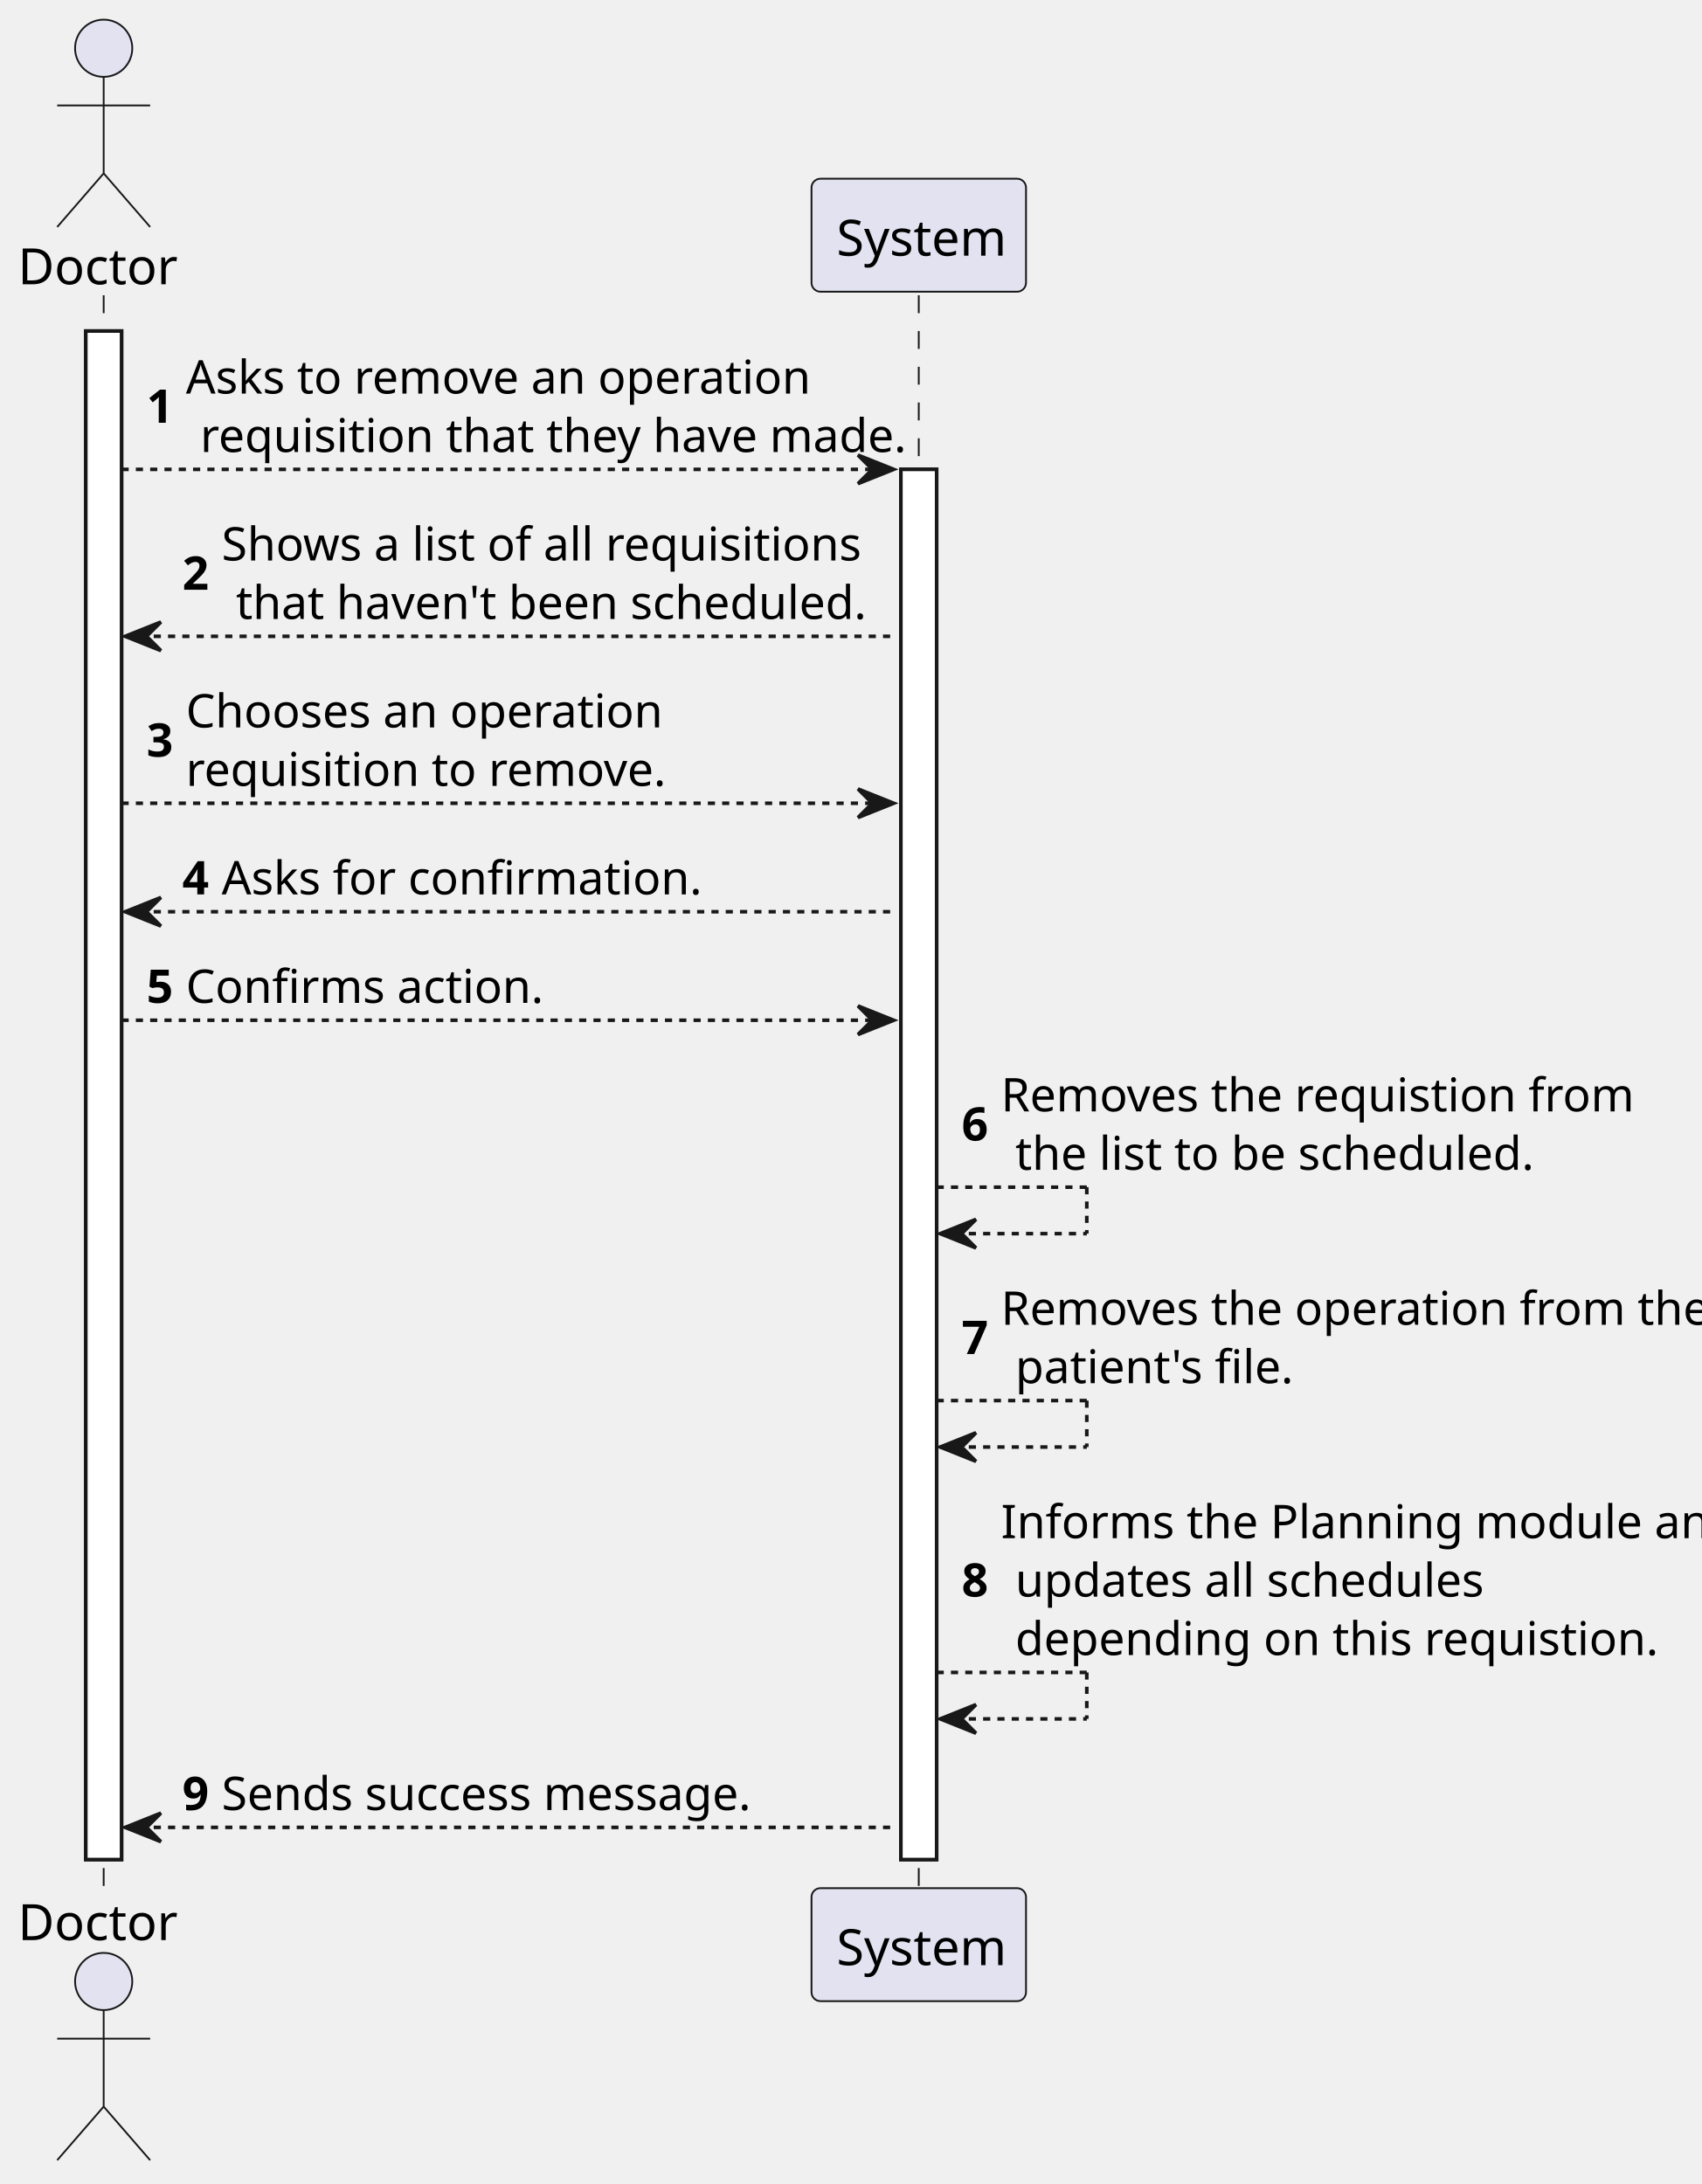
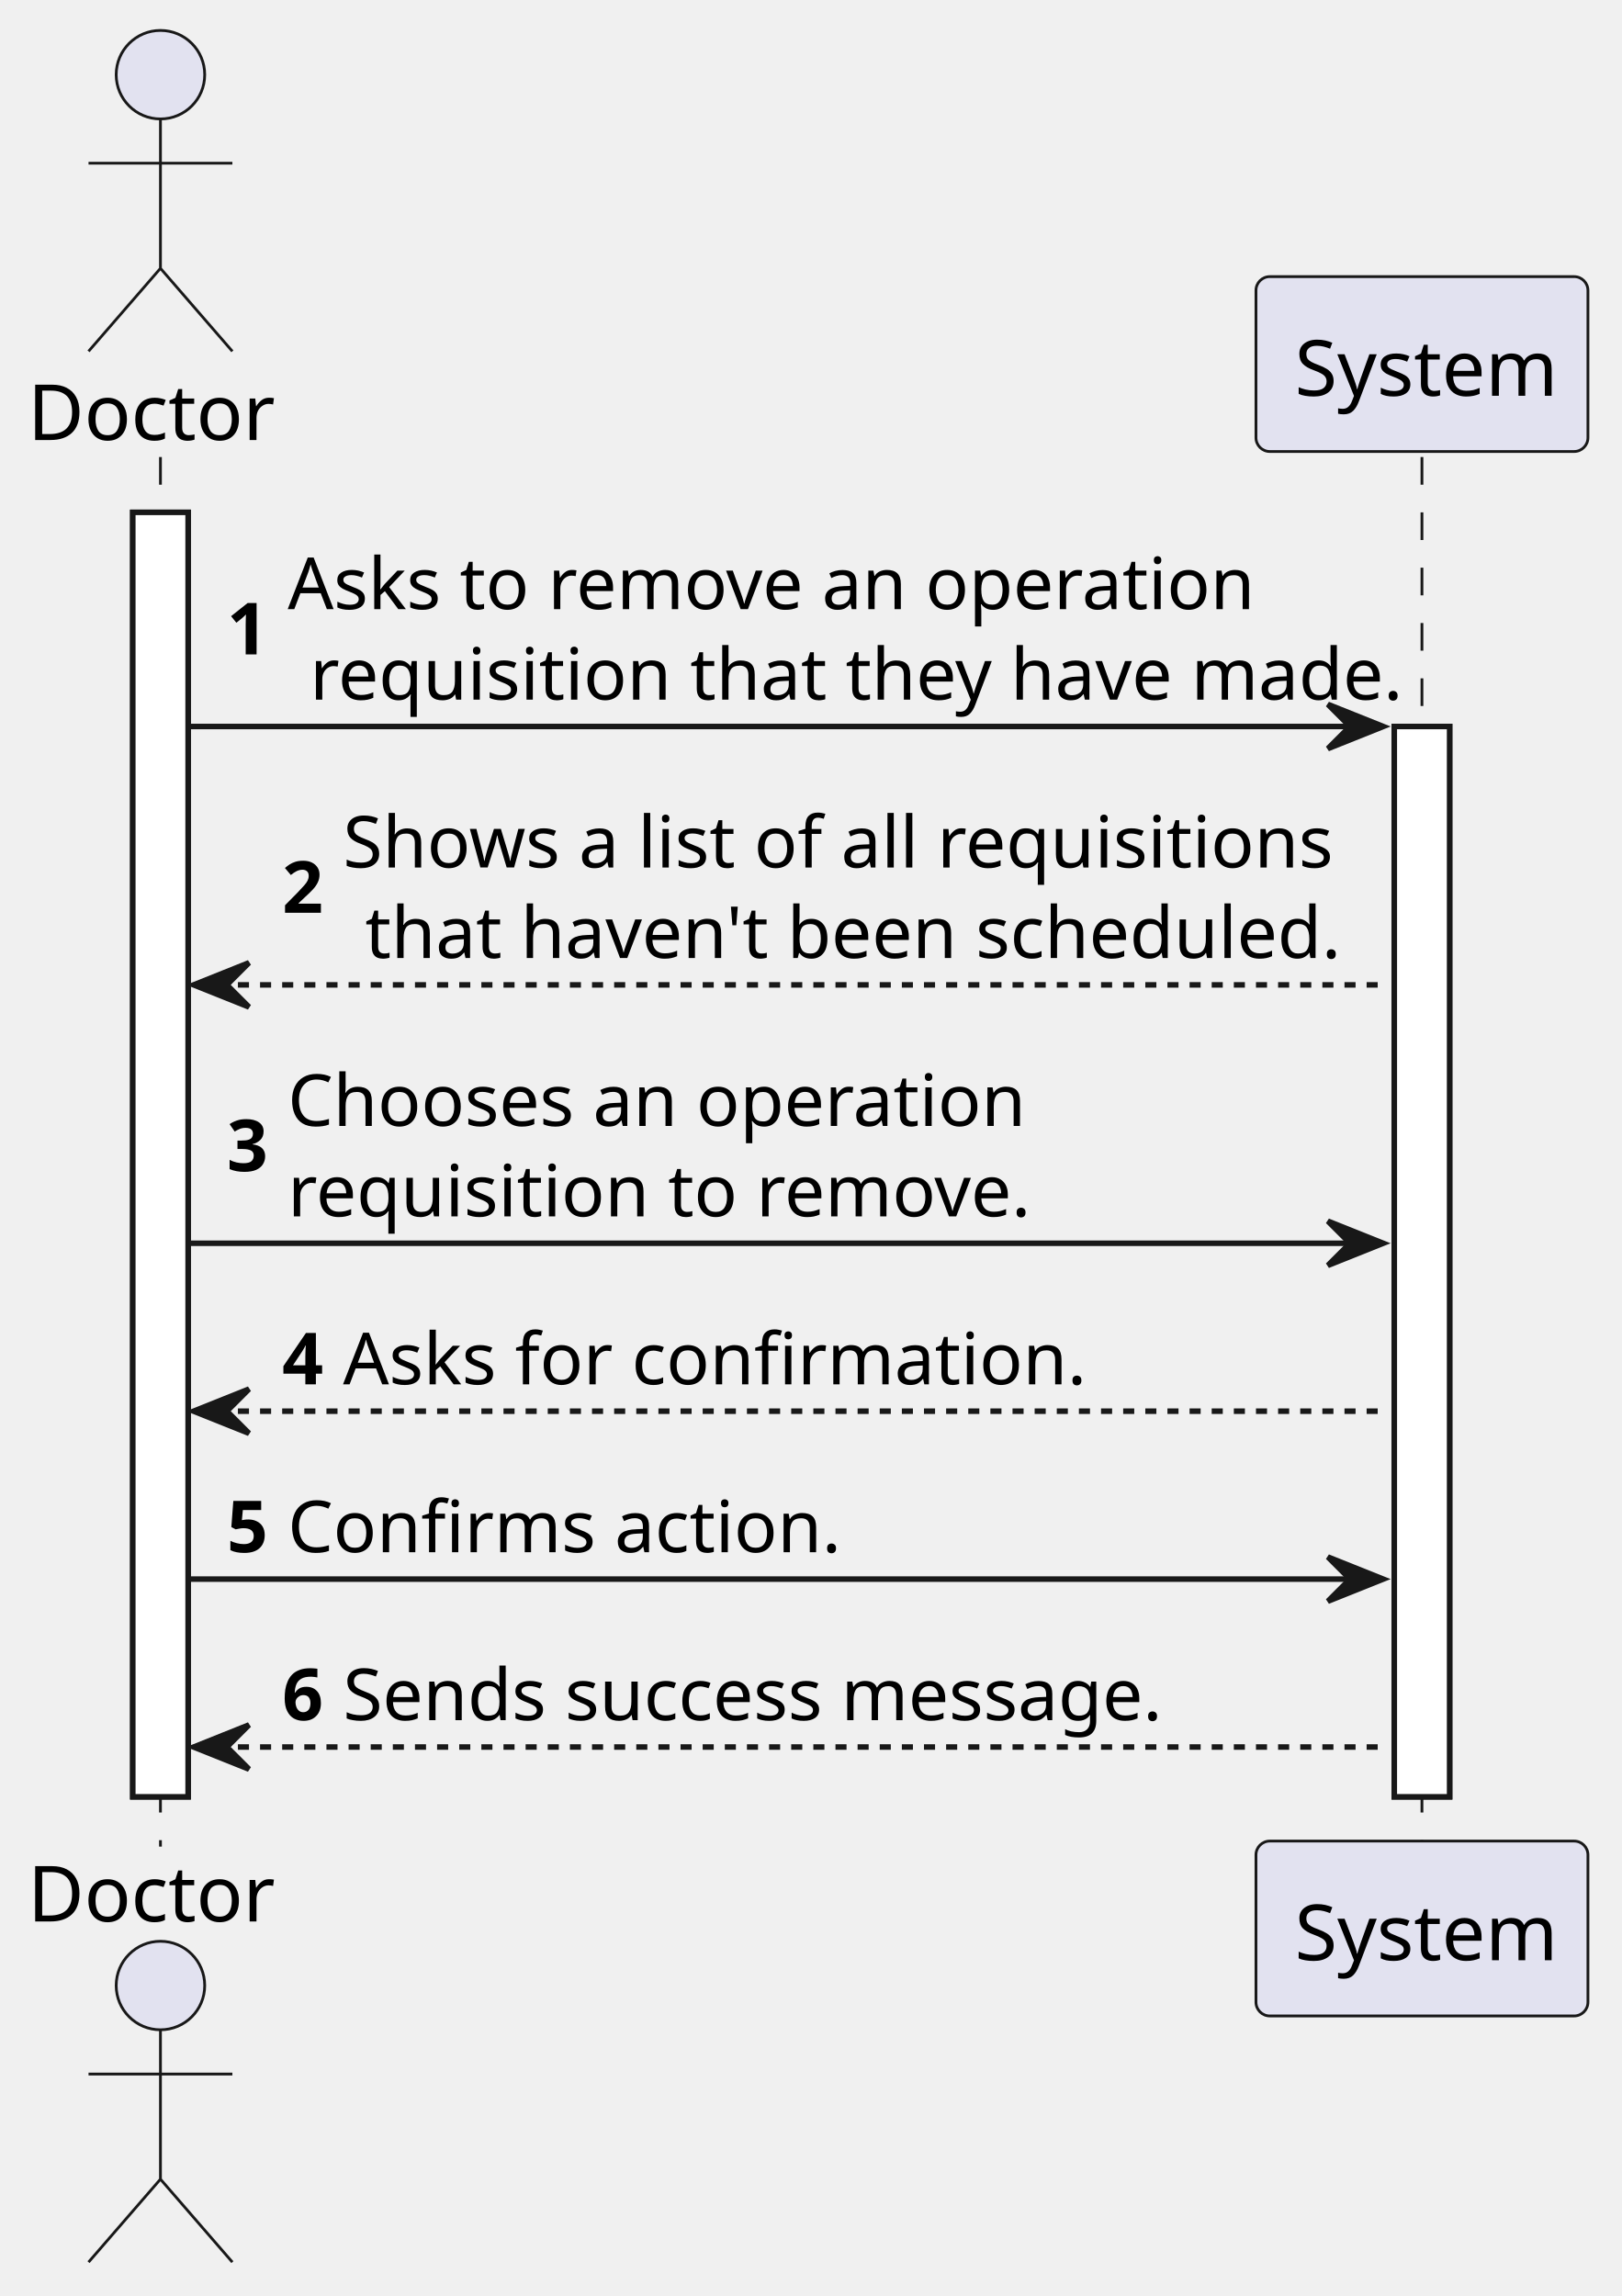
- <svg xmlns="http://www.w3.org/2000/svg" contentStyleType="text/css" height="611px" preserveAspectRatio="none" style="width:476px;height:611px;background:#FFFFFF;" version="1.1" viewBox="0 0 476 611" width="476px" zoomAndPan="magnify">
+ <svg xmlns="http://www.w3.org/2000/svg" contentStyleType="text/css" height="415px" preserveAspectRatio="none" style="width:293px;height:415px;background:#FFFFFF;" version="1.1" viewBox="0 0 293 415" width="293px" zoomAndPan="magnify">
  <defs />
  <g>
-     <rect fill="#FFFFFF" height="427.625" style="stroke:#181818;stroke-width:1.0;" width="10" x="24" y="92.609" />
-     <rect fill="#FFFFFF" height="388.922" style="stroke:#181818;stroke-width:1.0;" width="10" x="252" y="131.312" />
-     <line style="stroke:#181818;stroke-width:0.5;stroke-dasharray:5.0,5.0;" x1="29" x2="29" y1="82.609" y2="529.234" />
-     <line style="stroke:#181818;stroke-width:0.5;stroke-dasharray:5.0,5.0;" x1="257" x2="257" y1="82.609" y2="529.234" />
+     <rect fill="#FFFFFF" height="232.164" style="stroke:#181818;stroke-width:1.0;" width="10" x="24" y="92.609" />
+     <rect fill="#FFFFFF" height="193.461" style="stroke:#181818;stroke-width:1.0;" width="10" x="252" y="131.312" />
+     <line style="stroke:#181818;stroke-width:0.5;stroke-dasharray:5.0,5.0;" x1="29" x2="29" y1="82.609" y2="333.773" />
+     <line style="stroke:#181818;stroke-width:0.5;stroke-dasharray:5.0,5.0;" x1="257" x2="257" y1="82.609" y2="333.773" />
    <text fill="#000000" font-family="sans-serif" font-size="14" lengthAdjust="spacing" textLength="42" x="5" y="79.533">Doctor</text>
    <ellipse cx="29" cy="13.5" fill="#E2E2F0" rx="8" ry="8" style="stroke:#181818;stroke-width:0.5;" />
    <path d="M29,21.5 L29,48.5 M16,29.5 L42,29.5 M29,48.5 L16,63.5 M29,48.5 L42,63.5 " fill="none" style="stroke:#181818;stroke-width:0.5;" />
-     <text fill="#000000" font-family="sans-serif" font-size="14" lengthAdjust="spacing" textLength="42" x="5" y="542.768">Doctor</text>
-     <ellipse cx="29" cy="554.344" fill="#E2E2F0" rx="8" ry="8" style="stroke:#181818;stroke-width:0.5;" />
-     <path d="M29,562.344 L29,589.344 M16,570.344 L42,570.344 M29,589.344 L16,604.344 M29,589.344 L42,604.344 " fill="none" style="stroke:#181818;stroke-width:0.5;" />
+     <text fill="#000000" font-family="sans-serif" font-size="14" lengthAdjust="spacing" textLength="42" x="5" y="347.307">Doctor</text>
+     <ellipse cx="29" cy="358.883" fill="#E2E2F0" rx="8" ry="8" style="stroke:#181818;stroke-width:0.5;" />
+     <path d="M29,366.883 L29,393.883 M16,374.883 L42,374.883 M29,393.883 L16,408.883 M29,393.883 L42,408.883 " fill="none" style="stroke:#181818;stroke-width:0.5;" />
    <rect fill="#E2E2F0" height="31.609" rx="2.5" ry="2.5" style="stroke:#181818;stroke-width:0.5;" width="60" x="227" y="50" />
    <text fill="#000000" font-family="sans-serif" font-size="14" lengthAdjust="spacing" textLength="46" x="234" y="71.533">System</text>
-     <rect fill="#E2E2F0" height="31.609" rx="2.5" ry="2.5" style="stroke:#181818;stroke-width:0.5;" width="60" x="227" y="528.234" />
-     <text fill="#000000" font-family="sans-serif" font-size="14" lengthAdjust="spacing" textLength="46" x="234" y="549.768">System</text>
-     <rect fill="#FFFFFF" height="427.625" style="stroke:#181818;stroke-width:1.0;" width="10" x="24" y="92.609" />
-     <rect fill="#FFFFFF" height="388.922" style="stroke:#181818;stroke-width:1.0;" width="10" x="252" y="131.312" />
+     <rect fill="#E2E2F0" height="31.609" rx="2.5" ry="2.5" style="stroke:#181818;stroke-width:0.5;" width="60" x="227" y="332.773" />
+     <text fill="#000000" font-family="sans-serif" font-size="14" lengthAdjust="spacing" textLength="46" x="234" y="354.307">System</text>
+     <rect fill="#FFFFFF" height="232.164" style="stroke:#181818;stroke-width:1.0;" width="10" x="24" y="92.609" />
+     <rect fill="#FFFFFF" height="193.461" style="stroke:#181818;stroke-width:1.0;" width="10" x="252" y="131.312" />
    <polygon fill="#181818" points="240,127.312,250,131.312,240,135.312,244,131.312" style="stroke:#181818;stroke-width:1.0;" />
-     <line style="stroke:#181818;stroke-width:1.0;stroke-dasharray:2.0,2.0;" x1="34" x2="246" y1="131.312" y2="131.312" />
+     <line style="stroke:#181818;stroke-width:1.0;" x1="34" x2="246" y1="131.312" y2="131.312" />
    <text fill="#000000" font-family="sans-serif" font-size="13" font-weight="bold" lengthAdjust="spacing" textLength="7" x="41" y="118.28">1</text>
    <text fill="#000000" font-family="sans-serif" font-size="13" lengthAdjust="spacing" textLength="165" x="52" y="110.105">Asks to remove an operation</text>
    <text fill="#000000" font-family="sans-serif" font-size="13" lengthAdjust="spacing" textLength="184" x="56" y="126.456">requisition that they have made.</text>
    <polygon fill="#181818" points="45,174.016,35,178.016,45,182.016,41,178.016" style="stroke:#181818;stroke-width:1.0;" />
    <line style="stroke:#181818;stroke-width:1.0;stroke-dasharray:2.0,2.0;" x1="39" x2="251" y1="178.016" y2="178.016" />
    <text fill="#000000" font-family="sans-serif" font-size="13" font-weight="bold" lengthAdjust="spacing" textLength="7" x="51" y="164.983">2</text>
    <text fill="#000000" font-family="sans-serif" font-size="13" lengthAdjust="spacing" textLength="172" x="62" y="156.808">Shows a list of all requisitions</text>
    <text fill="#000000" font-family="sans-serif" font-size="13" lengthAdjust="spacing" textLength="164" x="66" y="173.159">that haven't been scheduled.</text>
    <polygon fill="#181818" points="240,220.719,250,224.719,240,228.719,244,224.719" style="stroke:#181818;stroke-width:1.0;" />
-     <line style="stroke:#181818;stroke-width:1.0;stroke-dasharray:2.0,2.0;" x1="34" x2="246" y1="224.719" y2="224.719" />
+     <line style="stroke:#181818;stroke-width:1.0;" x1="34" x2="246" y1="224.719" y2="224.719" />
    <text fill="#000000" font-family="sans-serif" font-size="13" font-weight="bold" lengthAdjust="spacing" textLength="7" x="41" y="211.686">3</text>
    <text fill="#000000" font-family="sans-serif" font-size="13" lengthAdjust="spacing" textLength="126" x="52" y="203.511">Chooses an operation</text>
    <text fill="#000000" font-family="sans-serif" font-size="13" lengthAdjust="spacing" textLength="123" x="52" y="219.862">requisition to remove.</text>
    <polygon fill="#181818" points="45,251.07,35,255.07,45,259.07,41,255.07" style="stroke:#181818;stroke-width:1.0;" />
    <line style="stroke:#181818;stroke-width:1.0;stroke-dasharray:2.0,2.0;" x1="39" x2="251" y1="255.07" y2="255.07" />
    <text fill="#000000" font-family="sans-serif" font-size="13" font-weight="bold" lengthAdjust="spacing" textLength="7" x="51" y="250.214">4</text>
    <text fill="#000000" font-family="sans-serif" font-size="13" lengthAdjust="spacing" textLength="126" x="62" y="250.214">Asks for confirmation.</text>
    <polygon fill="#181818" points="240,281.422,250,285.422,240,289.422,244,285.422" style="stroke:#181818;stroke-width:1.0;" />
-     <line style="stroke:#181818;stroke-width:1.0;stroke-dasharray:2.0,2.0;" x1="34" x2="246" y1="285.422" y2="285.422" />
+     <line style="stroke:#181818;stroke-width:1.0;" x1="34" x2="246" y1="285.422" y2="285.422" />
    <text fill="#000000" font-family="sans-serif" font-size="13" font-weight="bold" lengthAdjust="spacing" textLength="7" x="41" y="280.565">5</text>
    <text fill="#000000" font-family="sans-serif" font-size="13" lengthAdjust="spacing" textLength="94" x="52" y="280.565">Confirms action.</text>
-     <line style="stroke:#181818;stroke-width:1.0;stroke-dasharray:2.0,2.0;" x1="262" x2="304" y1="332.125" y2="332.125" />
-     <line style="stroke:#181818;stroke-width:1.0;stroke-dasharray:2.0,2.0;" x1="304" x2="304" y1="332.125" y2="345.125" />
-     <line style="stroke:#181818;stroke-width:1.0;stroke-dasharray:2.0,2.0;" x1="263" x2="304" y1="345.125" y2="345.125" />
-     <polygon fill="#181818" points="273,341.125,263,345.125,273,349.125,269,345.125" style="stroke:#181818;stroke-width:1.0;" />
-     <text fill="#000000" font-family="sans-serif" font-size="13" font-weight="bold" lengthAdjust="spacing" textLength="7" x="269" y="319.093">6</text>
-     <text fill="#000000" font-family="sans-serif" font-size="13" lengthAdjust="spacing" textLength="164" x="280" y="310.917">Removes the requistion from</text>
-     <text fill="#000000" font-family="sans-serif" font-size="13" lengthAdjust="spacing" textLength="139" x="284" y="327.269">the list to be scheduled.</text>
-     <line style="stroke:#181818;stroke-width:1.0;stroke-dasharray:2.0,2.0;" x1="262" x2="304" y1="391.828" y2="391.828" />
-     <line style="stroke:#181818;stroke-width:1.0;stroke-dasharray:2.0,2.0;" x1="304" x2="304" y1="391.828" y2="404.828" />
-     <line style="stroke:#181818;stroke-width:1.0;stroke-dasharray:2.0,2.0;" x1="263" x2="304" y1="404.828" y2="404.828" />
-     <polygon fill="#181818" points="273,400.828,263,404.828,273,408.828,269,404.828" style="stroke:#181818;stroke-width:1.0;" />
-     <text fill="#000000" font-family="sans-serif" font-size="13" font-weight="bold" lengthAdjust="spacing" textLength="7" x="269" y="378.796">7</text>
-     <text fill="#000000" font-family="sans-serif" font-size="13" lengthAdjust="spacing" textLength="183" x="280" y="370.62">Removes the operation from the</text>
-     <text fill="#000000" font-family="sans-serif" font-size="13" lengthAdjust="spacing" textLength="72" x="284" y="386.972">patient's file.</text>
-     <line style="stroke:#181818;stroke-width:1.0;stroke-dasharray:2.0,2.0;" x1="262" x2="304" y1="467.883" y2="467.883" />
-     <line style="stroke:#181818;stroke-width:1.0;stroke-dasharray:2.0,2.0;" x1="304" x2="304" y1="467.883" y2="480.883" />
-     <line style="stroke:#181818;stroke-width:1.0;stroke-dasharray:2.0,2.0;" x1="263" x2="304" y1="480.883" y2="480.883" />
-     <polygon fill="#181818" points="273,476.883,263,480.883,273,484.883,269,480.883" style="stroke:#181818;stroke-width:1.0;" />
-     <text fill="#000000" font-family="sans-serif" font-size="13" font-weight="bold" lengthAdjust="spacing" textLength="7" x="269" y="446.675">8</text>
-     <text fill="#000000" font-family="sans-serif" font-size="13" lengthAdjust="spacing" textLength="189" x="280" y="430.323">Informs the Planning module and</text>
-     <text fill="#000000" font-family="sans-serif" font-size="13" lengthAdjust="spacing" textLength="126" x="284" y="446.675">updates all schedules</text>
-     <text fill="#000000" font-family="sans-serif" font-size="13" lengthAdjust="spacing" textLength="166" x="284" y="463.026">depending on this requistion.</text>
-     <polygon fill="#181818" points="45,507.234,35,511.234,45,515.234,41,511.234" style="stroke:#181818;stroke-width:1.0;" />
-     <line style="stroke:#181818;stroke-width:1.0;stroke-dasharray:2.0,2.0;" x1="39" x2="251" y1="511.234" y2="511.234" />
-     <text fill="#000000" font-family="sans-serif" font-size="13" font-weight="bold" lengthAdjust="spacing" textLength="7" x="51" y="506.378">9</text>
-     <text fill="#000000" font-family="sans-serif" font-size="13" lengthAdjust="spacing" textLength="151" x="62" y="506.378">Sends success message.</text>
+     <polygon fill="#181818" points="45,311.773,35,315.773,45,319.773,41,315.773" style="stroke:#181818;stroke-width:1.0;" />
+     <line style="stroke:#181818;stroke-width:1.0;stroke-dasharray:2.0,2.0;" x1="39" x2="251" y1="315.773" y2="315.773" />
+     <text fill="#000000" font-family="sans-serif" font-size="13" font-weight="bold" lengthAdjust="spacing" textLength="7" x="51" y="310.917">6</text>
+     <text fill="#000000" font-family="sans-serif" font-size="13" lengthAdjust="spacing" textLength="151" x="62" y="310.917">Sends success message.</text>
  </g>
</svg>
